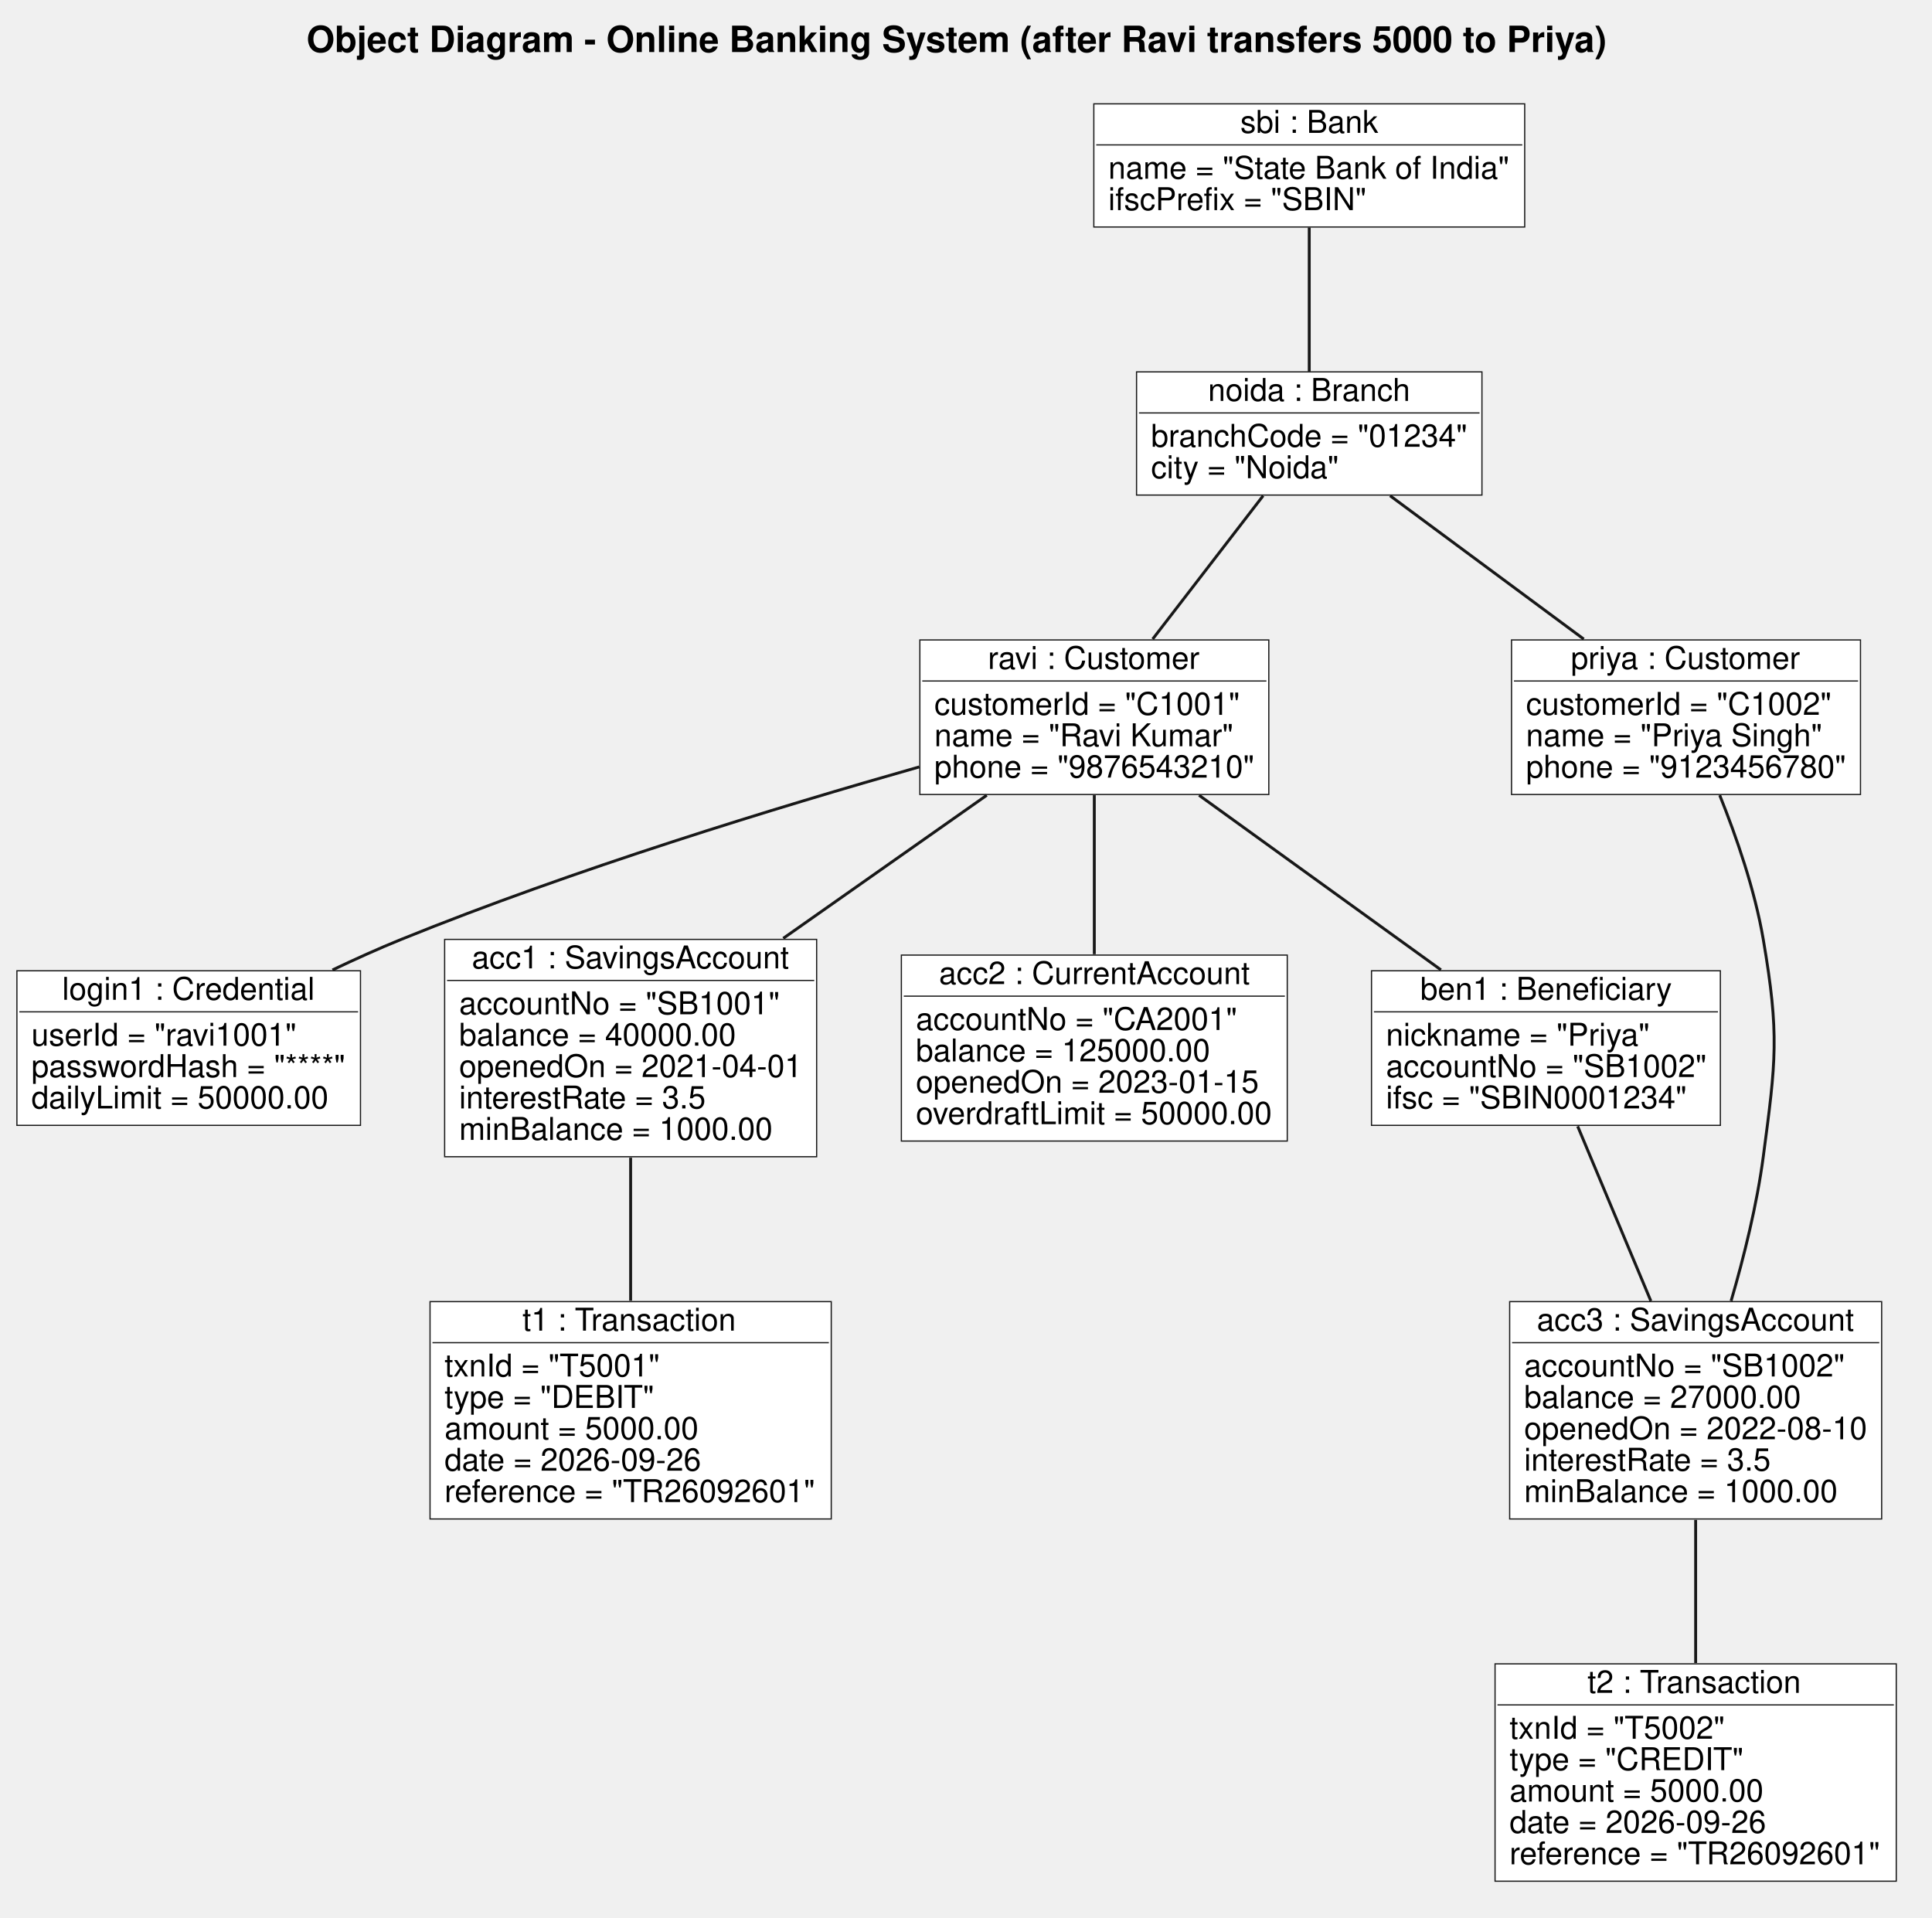
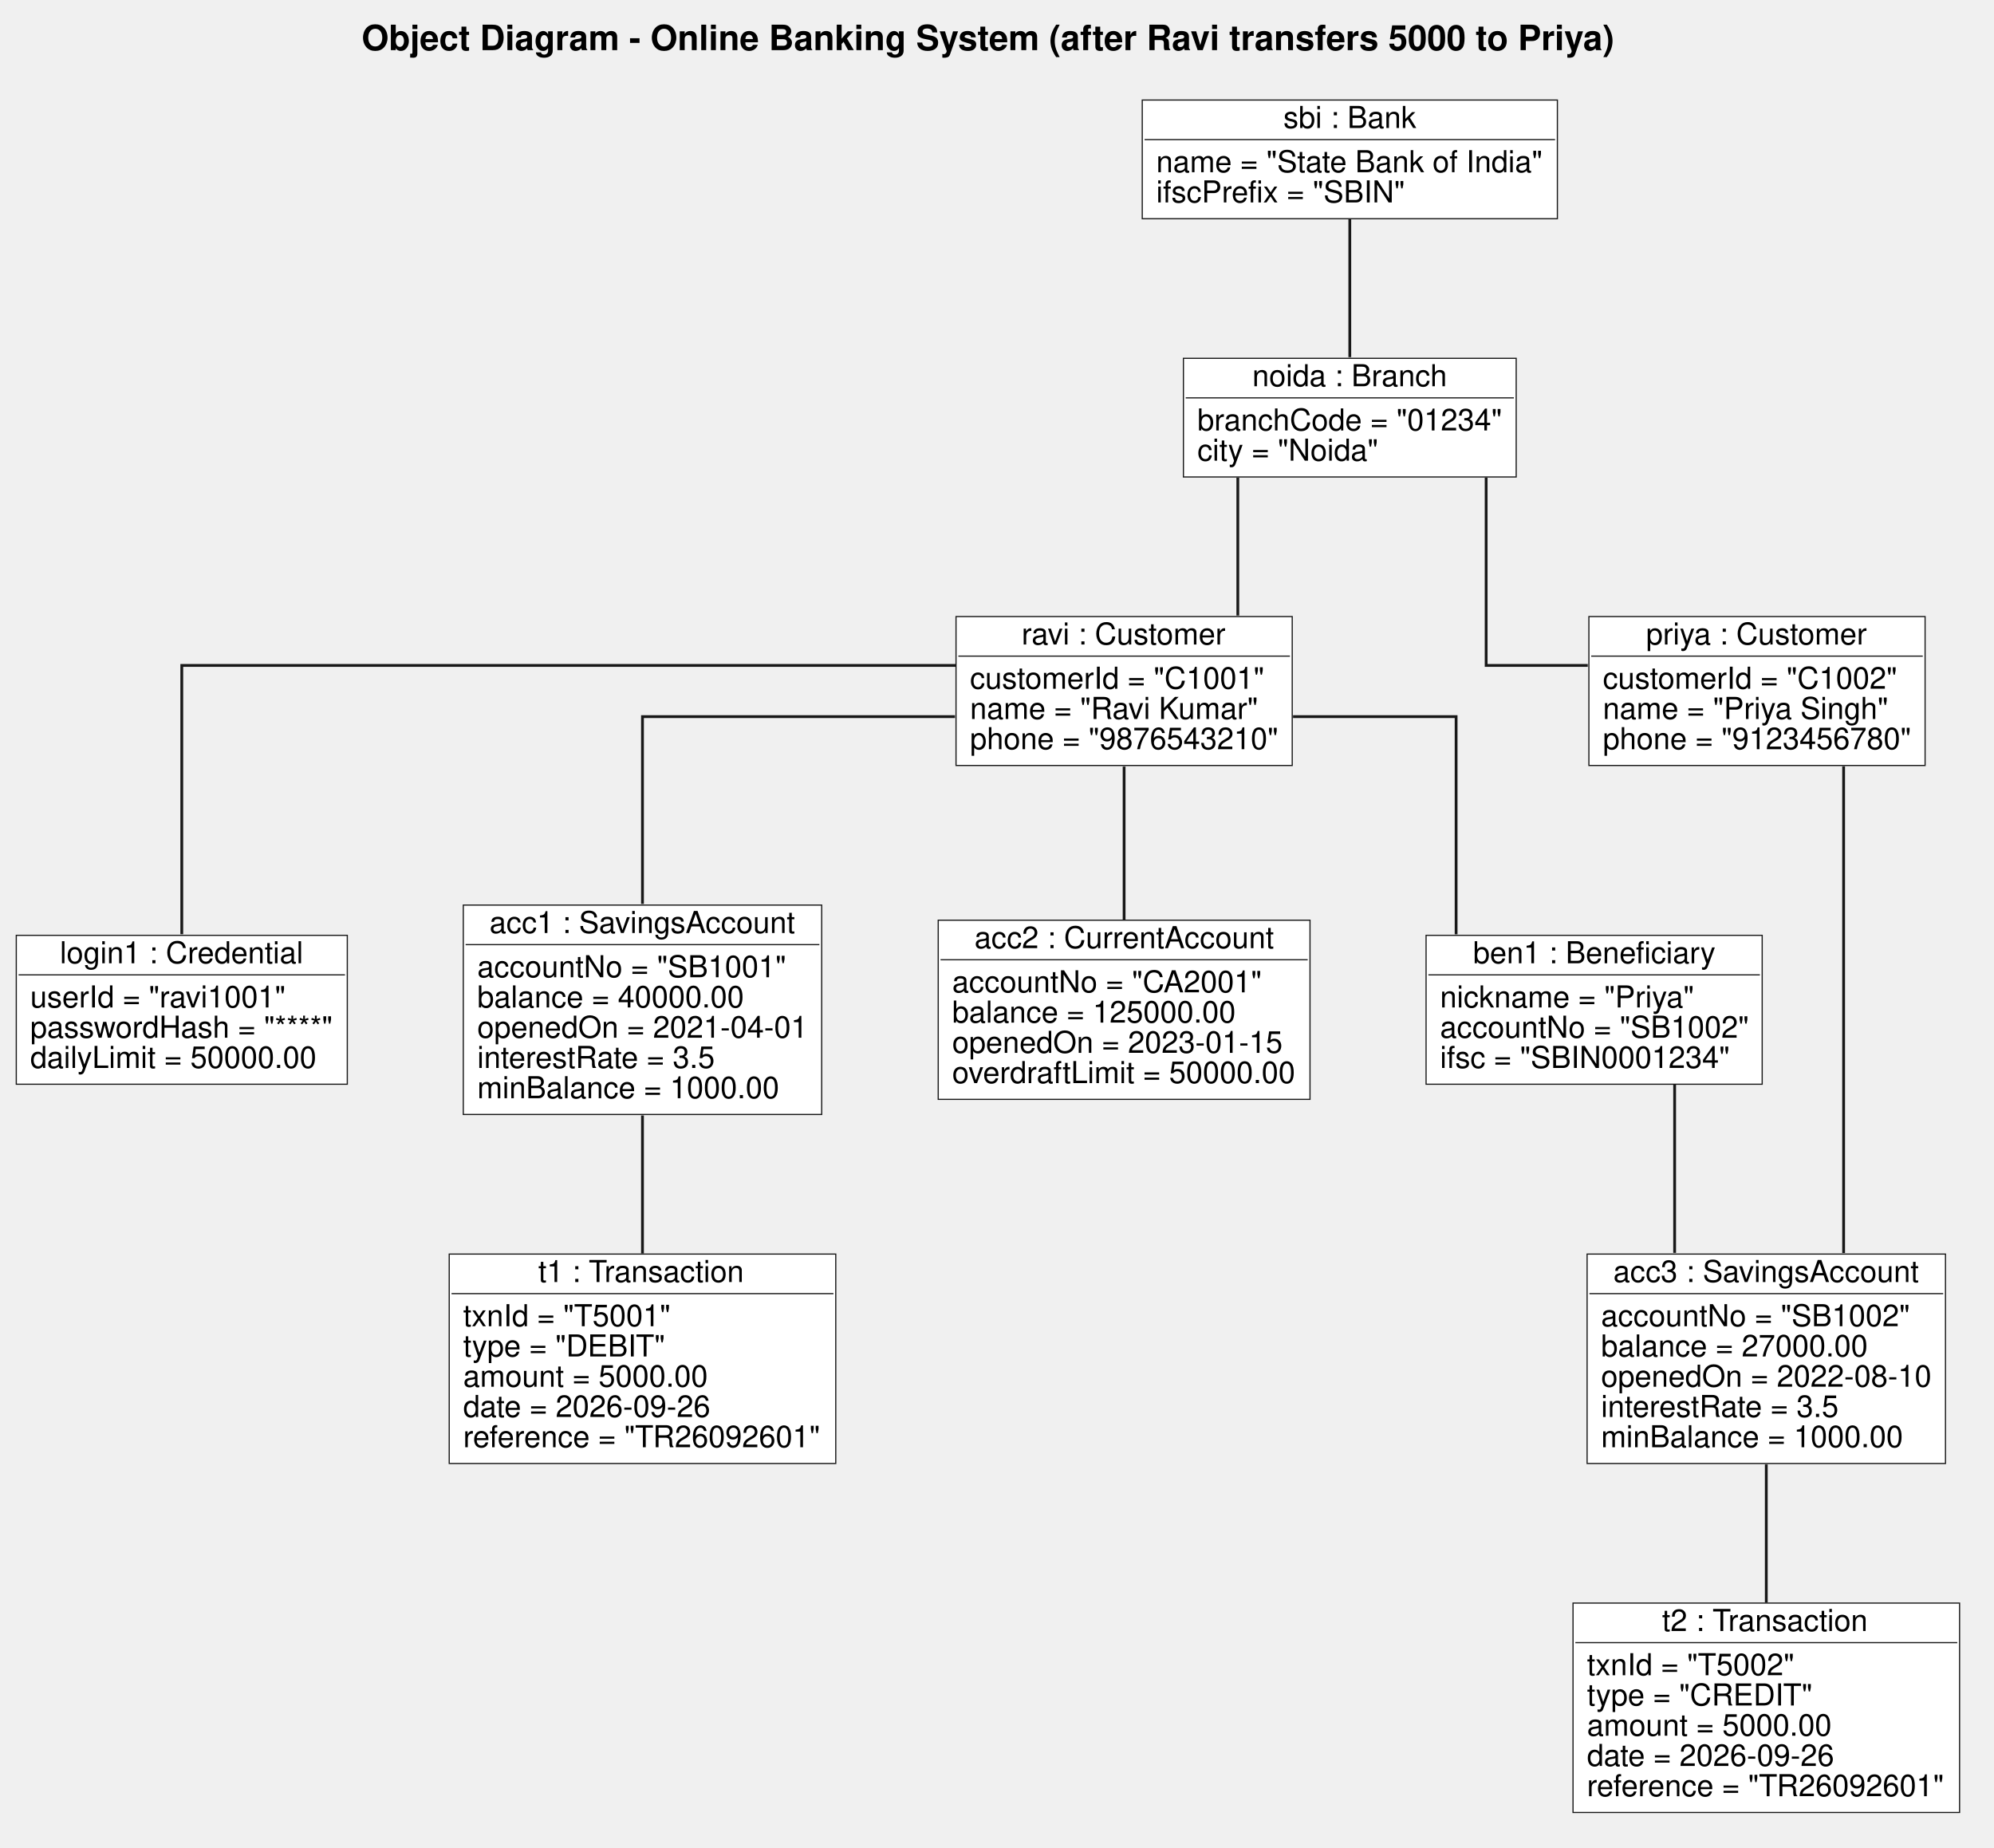
- <svg xmlns="http://www.w3.org/2000/svg" version="1.1" data-diagram-type="CLASS" width="800px" height="794px" viewBox="0 0 800 794" zoomAndPan="magnify" preserveAspectRatio="none" contentStyleType="text/css">
+ <svg xmlns="http://www.w3.org/2000/svg" version="1.1" data-diagram-type="CLASS" width="857px" height="794px" viewBox="0 0 857 794" zoomAndPan="magnify" preserveAspectRatio="none" contentStyleType="text/css">
  <defs />
  <g font-family="Helvetica, Arial, sans-serif" lengthAdjust="spacing">
-     <g class="title" data-source-line="1">
-       <text x="126.928" y="21.55" fill="#000" font-size="15" textLength="539.348" font-weight="700" font-family="Helvetica, Arial, sans-serif">Object Diagram - Online Banking System (after Ravi transfers 5000 to Priya)</text>
+     <g class="title" data-source-line="4">
+       <text x="155.428" y="21.55" fill="#000" font-size="15" textLength="539.348" font-weight="700" font-family="Helvetica, Arial, sans-serif">Object Diagram - Online Banking System (after Ravi transfers 5000 to Priya)</text>
    </g>
-     <g class="entity" data-qualified-name="sbi" id="ent0001" data-source-line="3">
-       <rect x="452.93" y="43" width="178.417" height="51" fill="#FFF" style="stroke:#181818;stroke-width:0.5;" />
-       <text x="513.596" y="55.01" fill="#000" font-size="13" textLength="57.084" font-family="Helvetica, Arial, sans-serif">sbi : Bank</text>
-       <line x1="453.93" y1="60" x2="630.347" y2="60" style="stroke:#181818;stroke-width:0.5;" />
-       <text x="458.93" y="74.01" fill="#000" font-size="13" textLength="166.417" font-family="Helvetica, Arial, sans-serif">name = "State Bank of India"</text>
-       <text x="458.93" y="87.01" fill="#000" font-size="13" textLength="107.117" font-family="Helvetica, Arial, sans-serif">ifscPrefix = "SBIN"</text>
+     <g class="entity" data-qualified-name="sbi" id="ent0001" data-source-line="6">
+       <rect x="490.93" y="43" width="178.417" height="51" fill="#FFF" style="stroke:#181818;stroke-width:0.5;" />
+       <text x="551.596" y="55.01" fill="#000" font-size="13" textLength="57.084" font-family="Helvetica, Arial, sans-serif">sbi : Bank</text>
+       <line x1="491.93" y1="60" x2="668.347" y2="60" style="stroke:#181818;stroke-width:0.5;" />
+       <text x="496.93" y="74.01" fill="#000" font-size="13" textLength="166.417" font-family="Helvetica, Arial, sans-serif">name = "State Bank of India"</text>
+       <text x="496.93" y="87.01" fill="#000" font-size="13" textLength="107.117" font-family="Helvetica, Arial, sans-serif">ifscPrefix = "SBIN"</text>
    </g>
-     <g class="entity" data-qualified-name="noida" id="ent0002" data-source-line="7">
-       <rect x="470.62" y="154" width="143.022" height="51" fill="#FFF" style="stroke:#181818;stroke-width:0.5;" />
-       <text x="500.214" y="166.01" fill="#000" font-size="13" textLength="83.833" font-family="Helvetica, Arial, sans-serif">noida : Branch</text>
-       <line x1="471.62" y1="171" x2="612.642" y2="171" style="stroke:#181818;stroke-width:0.5;" />
-       <text x="476.62" y="185.01" fill="#000" font-size="13" textLength="131.022" font-family="Helvetica, Arial, sans-serif">branchCode = "01234"</text>
-       <text x="476.62" y="198.01" fill="#000" font-size="13" textLength="77.511" font-family="Helvetica, Arial, sans-serif">city = "Noida"</text>
+     <g class="entity" data-qualified-name="noida" id="ent0002" data-source-line="10">
+       <rect x="508.62" y="154" width="143.022" height="51" fill="#FFF" style="stroke:#181818;stroke-width:0.5;" />
+       <text x="538.214" y="166.01" fill="#000" font-size="13" textLength="83.833" font-family="Helvetica, Arial, sans-serif">noida : Branch</text>
+       <line x1="509.62" y1="171" x2="650.642" y2="171" style="stroke:#181818;stroke-width:0.5;" />
+       <text x="514.62" y="185.01" fill="#000" font-size="13" textLength="131.022" font-family="Helvetica, Arial, sans-serif">branchCode = "01234"</text>
+       <text x="514.62" y="198.01" fill="#000" font-size="13" textLength="77.511" font-family="Helvetica, Arial, sans-serif">city = "Noida"</text>
    </g>
-     <g class="entity" data-qualified-name="ravi" id="ent0003" data-source-line="11">
-       <rect x="380.89" y="265" width="144.495" height="64" fill="#FFF" style="stroke:#181818;stroke-width:0.5;" />
-       <text x="409.072" y="277.01" fill="#000" font-size="13" textLength="88.131" font-family="Helvetica, Arial, sans-serif">ravi : Customer</text>
-       <line x1="381.89" y1="282" x2="524.385" y2="282" style="stroke:#181818;stroke-width:0.5;" />
-       <text x="386.89" y="296.01" fill="#000" font-size="13" textLength="126.655" font-family="Helvetica, Arial, sans-serif">customerId = "C1001"</text>
-       <text x="386.89" y="309.01" fill="#000" font-size="13" textLength="124.471" font-family="Helvetica, Arial, sans-serif">name = "Ravi Kumar"</text>
-       <text x="386.89" y="322.01" fill="#000" font-size="13" textLength="132.495" font-family="Helvetica, Arial, sans-serif">phone = "9876543210"</text>
+     <g class="entity" data-qualified-name="ravi" id="ent0003" data-source-line="14">
+       <rect x="410.89" y="265" width="144.495" height="64" fill="#FFF" style="stroke:#181818;stroke-width:0.5;" />
+       <text x="439.072" y="277.01" fill="#000" font-size="13" textLength="88.131" font-family="Helvetica, Arial, sans-serif">ravi : Customer</text>
+       <line x1="411.89" y1="282" x2="554.385" y2="282" style="stroke:#181818;stroke-width:0.5;" />
+       <text x="416.89" y="296.01" fill="#000" font-size="13" textLength="126.655" font-family="Helvetica, Arial, sans-serif">customerId = "C1001"</text>
+       <text x="416.89" y="309.01" fill="#000" font-size="13" textLength="124.471" font-family="Helvetica, Arial, sans-serif">name = "Ravi Kumar"</text>
+       <text x="416.89" y="322.01" fill="#000" font-size="13" textLength="132.495" font-family="Helvetica, Arial, sans-serif">phone = "9876543210"</text>
    </g>
-     <g class="entity" data-qualified-name="priya" id="ent0004" data-source-line="16">
-       <rect x="625.89" y="265" width="144.495" height="64" fill="#FFF" style="stroke:#181818;stroke-width:0.5;" />
-       <text x="650.457" y="277.01" fill="#000" font-size="13" textLength="95.361" font-family="Helvetica, Arial, sans-serif">priya : Customer</text>
-       <line x1="626.89" y1="282" x2="769.385" y2="282" style="stroke:#181818;stroke-width:0.5;" />
-       <text x="631.89" y="296.01" fill="#000" font-size="13" textLength="126.655" font-family="Helvetica, Arial, sans-serif">customerId = "C1002"</text>
-       <text x="631.89" y="309.01" fill="#000" font-size="13" textLength="123.043" font-family="Helvetica, Arial, sans-serif">name = "Priya Singh"</text>
-       <text x="631.89" y="322.01" fill="#000" font-size="13" textLength="132.495" font-family="Helvetica, Arial, sans-serif">phone = "9123456780"</text>
+     <g class="entity" data-qualified-name="priya" id="ent0004" data-source-line="19">
+       <rect x="682.89" y="265" width="144.495" height="64" fill="#FFF" style="stroke:#181818;stroke-width:0.5;" />
+       <text x="707.457" y="277.01" fill="#000" font-size="13" textLength="95.361" font-family="Helvetica, Arial, sans-serif">priya : Customer</text>
+       <line x1="683.89" y1="282" x2="826.385" y2="282" style="stroke:#181818;stroke-width:0.5;" />
+       <text x="688.89" y="296.01" fill="#000" font-size="13" textLength="126.655" font-family="Helvetica, Arial, sans-serif">customerId = "C1002"</text>
+       <text x="688.89" y="309.01" fill="#000" font-size="13" textLength="123.043" font-family="Helvetica, Arial, sans-serif">name = "Priya Singh"</text>
+       <text x="688.89" y="322.01" fill="#000" font-size="13" textLength="132.495" font-family="Helvetica, Arial, sans-serif">phone = "9123456780"</text>
    </g>
-     <g class="entity" data-qualified-name="login1" id="ent0005" data-source-line="21">
+     <g class="entity" data-qualified-name="login1" id="ent0005" data-source-line="24">
      <rect x="7" y="402" width="142.267" height="64" fill="#FFF" style="stroke:#181818;stroke-width:0.5;" />
      <text x="25.74" y="414.01" fill="#000" font-size="13" textLength="104.787" font-family="Helvetica, Arial, sans-serif">login1 : Credential</text>
      <line x1="8" y1="419" x2="148.267" y2="419" style="stroke:#181818;stroke-width:0.5;" />
      <text x="13" y="433.01" fill="#000" font-size="13" textLength="110.043" font-family="Helvetica, Arial, sans-serif">userId = "ravi1001"</text>
      <text x="13" y="446.01" fill="#000" font-size="13" textLength="130.267" font-family="Helvetica, Arial, sans-serif">passwordHash = "****"</text>
      <text x="13" y="459.01" fill="#000" font-size="13" textLength="123.221" font-family="Helvetica, Arial, sans-serif">dailyLimit = 50000.00</text>
    </g>
-     <g class="entity" data-qualified-name="acc1" id="ent0006" data-source-line="26">
-       <rect x="184.12" y="389" width="154.035" height="90" fill="#FFF" style="stroke:#181818;stroke-width:0.5;" />
-       <text x="195.379" y="401.01" fill="#000" font-size="13" textLength="131.517" font-family="Helvetica, Arial, sans-serif">acc1 : SavingsAccount</text>
-       <line x1="185.12" y1="406" x2="337.155" y2="406" style="stroke:#181818;stroke-width:0.5;" />
-       <text x="190.12" y="420.01" fill="#000" font-size="13" textLength="132.457" font-family="Helvetica, Arial, sans-serif">accountNo = "SB1001"</text>
-       <text x="190.12" y="433.01" fill="#000" font-size="13" textLength="114.575" font-family="Helvetica, Arial, sans-serif">balance = 40000.00</text>
-       <text x="190.12" y="446.01" fill="#000" font-size="13" textLength="142.035" font-family="Helvetica, Arial, sans-serif">openedOn = 2021-04-01</text>
-       <text x="190.12" y="459.01" fill="#000" font-size="13" textLength="102.978" font-family="Helvetica, Arial, sans-serif">interestRate = 3.5</text>
-       <text x="190.12" y="472.01" fill="#000" font-size="13" textLength="129.733" font-family="Helvetica, Arial, sans-serif">minBalance = 1000.00</text>
+     <g class="entity" data-qualified-name="acc1" id="ent0006" data-source-line="29">
+       <rect x="199.12" y="389" width="154.035" height="90" fill="#FFF" style="stroke:#181818;stroke-width:0.5;" />
+       <text x="210.379" y="401.01" fill="#000" font-size="13" textLength="131.517" font-family="Helvetica, Arial, sans-serif">acc1 : SavingsAccount</text>
+       <line x1="200.12" y1="406" x2="352.155" y2="406" style="stroke:#181818;stroke-width:0.5;" />
+       <text x="205.12" y="420.01" fill="#000" font-size="13" textLength="132.457" font-family="Helvetica, Arial, sans-serif">accountNo = "SB1001"</text>
+       <text x="205.12" y="433.01" fill="#000" font-size="13" textLength="114.575" font-family="Helvetica, Arial, sans-serif">balance = 40000.00</text>
+       <text x="205.12" y="446.01" fill="#000" font-size="13" textLength="142.035" font-family="Helvetica, Arial, sans-serif">openedOn = 2021-04-01</text>
+       <text x="205.12" y="459.01" fill="#000" font-size="13" textLength="102.978" font-family="Helvetica, Arial, sans-serif">interestRate = 3.5</text>
+       <text x="205.12" y="472.01" fill="#000" font-size="13" textLength="129.733" font-family="Helvetica, Arial, sans-serif">minBalance = 1000.00</text>
    </g>
-     <g class="entity" data-qualified-name="acc2" id="ent0007" data-source-line="33">
-       <rect x="373.24" y="395.5" width="159.786" height="77" fill="#FFF" style="stroke:#181818;stroke-width:0.5;" />
-       <text x="388.825" y="407.51" fill="#000" font-size="13" textLength="128.616" font-family="Helvetica, Arial, sans-serif">acc2 : CurrentAccount</text>
-       <line x1="374.24" y1="412.5" x2="532.026" y2="412.5" style="stroke:#181818;stroke-width:0.5;" />
-       <text x="379.24" y="426.51" fill="#000" font-size="13" textLength="133.174" font-family="Helvetica, Arial, sans-serif">accountNo = "CA2001"</text>
-       <text x="379.24" y="439.51" fill="#000" font-size="13" textLength="121.805" font-family="Helvetica, Arial, sans-serif">balance = 125000.00</text>
-       <text x="379.24" y="452.51" fill="#000" font-size="13" textLength="142.035" font-family="Helvetica, Arial, sans-serif">openedOn = 2023-01-15</text>
-       <text x="379.24" y="465.51" fill="#000" font-size="13" textLength="147.786" font-family="Helvetica, Arial, sans-serif">overdraftLimit = 50000.00</text>
+     <g class="entity" data-qualified-name="acc2" id="ent0007" data-source-line="36">
+       <rect x="403.24" y="395.5" width="159.786" height="77" fill="#FFF" style="stroke:#181818;stroke-width:0.5;" />
+       <text x="418.825" y="407.51" fill="#000" font-size="13" textLength="128.616" font-family="Helvetica, Arial, sans-serif">acc2 : CurrentAccount</text>
+       <line x1="404.24" y1="412.5" x2="562.026" y2="412.5" style="stroke:#181818;stroke-width:0.5;" />
+       <text x="409.24" y="426.51" fill="#000" font-size="13" textLength="133.174" font-family="Helvetica, Arial, sans-serif">accountNo = "CA2001"</text>
+       <text x="409.24" y="439.51" fill="#000" font-size="13" textLength="121.805" font-family="Helvetica, Arial, sans-serif">balance = 125000.00</text>
+       <text x="409.24" y="452.51" fill="#000" font-size="13" textLength="142.035" font-family="Helvetica, Arial, sans-serif">openedOn = 2023-01-15</text>
+       <text x="409.24" y="465.51" fill="#000" font-size="13" textLength="147.786" font-family="Helvetica, Arial, sans-serif">overdraftLimit = 50000.00</text>
    </g>
-     <g class="entity" data-qualified-name="acc3" id="ent0008" data-source-line="39">
-       <rect x="625.12" y="539" width="154.035" height="90" fill="#FFF" style="stroke:#181818;stroke-width:0.5;" />
-       <text x="636.379" y="551.01" fill="#000" font-size="13" textLength="131.517" font-family="Helvetica, Arial, sans-serif">acc3 : SavingsAccount</text>
-       <line x1="626.12" y1="556" x2="778.155" y2="556" style="stroke:#181818;stroke-width:0.5;" />
-       <text x="631.12" y="570.01" fill="#000" font-size="13" textLength="132.457" font-family="Helvetica, Arial, sans-serif">accountNo = "SB1002"</text>
-       <text x="631.12" y="583.01" fill="#000" font-size="13" textLength="114.575" font-family="Helvetica, Arial, sans-serif">balance = 27000.00</text>
-       <text x="631.12" y="596.01" fill="#000" font-size="13" textLength="142.035" font-family="Helvetica, Arial, sans-serif">openedOn = 2022-08-10</text>
-       <text x="631.12" y="609.01" fill="#000" font-size="13" textLength="102.978" font-family="Helvetica, Arial, sans-serif">interestRate = 3.5</text>
-       <text x="631.12" y="622.01" fill="#000" font-size="13" textLength="129.733" font-family="Helvetica, Arial, sans-serif">minBalance = 1000.00</text>
+     <g class="entity" data-qualified-name="acc3" id="ent0008" data-source-line="42">
+       <rect x="682.12" y="539" width="154.035" height="90" fill="#FFF" style="stroke:#181818;stroke-width:0.5;" />
+       <text x="693.379" y="551.01" fill="#000" font-size="13" textLength="131.517" font-family="Helvetica, Arial, sans-serif">acc3 : SavingsAccount</text>
+       <line x1="683.12" y1="556" x2="835.155" y2="556" style="stroke:#181818;stroke-width:0.5;" />
+       <text x="688.12" y="570.01" fill="#000" font-size="13" textLength="132.457" font-family="Helvetica, Arial, sans-serif">accountNo = "SB1002"</text>
+       <text x="688.12" y="583.01" fill="#000" font-size="13" textLength="114.575" font-family="Helvetica, Arial, sans-serif">balance = 27000.00</text>
+       <text x="688.12" y="596.01" fill="#000" font-size="13" textLength="142.035" font-family="Helvetica, Arial, sans-serif">openedOn = 2022-08-10</text>
+       <text x="688.12" y="609.01" fill="#000" font-size="13" textLength="102.978" font-family="Helvetica, Arial, sans-serif">interestRate = 3.5</text>
+       <text x="688.12" y="622.01" fill="#000" font-size="13" textLength="129.733" font-family="Helvetica, Arial, sans-serif">minBalance = 1000.00</text>
    </g>
-     <g class="entity" data-qualified-name="ben1" id="ent0009" data-source-line="46">
-       <rect x="567.91" y="402" width="144.457" height="64" fill="#FFF" style="stroke:#181818;stroke-width:0.5;" />
-       <text x="588.107" y="414.01" fill="#000" font-size="13" textLength="104.063" font-family="Helvetica, Arial, sans-serif">ben1 : Beneficiary</text>
-       <line x1="568.91" y1="419" x2="711.367" y2="419" style="stroke:#181818;stroke-width:0.5;" />
-       <text x="573.91" y="433.01" fill="#000" font-size="13" textLength="109.3" font-family="Helvetica, Arial, sans-serif">nickname = "Priya"</text>
-       <text x="573.91" y="446.01" fill="#000" font-size="13" textLength="132.457" font-family="Helvetica, Arial, sans-serif">accountNo = "SB1002"</text>
-       <text x="573.91" y="459.01" fill="#000" font-size="13" textLength="124.497" font-family="Helvetica, Arial, sans-serif">ifsc = "SBIN0001234"</text>
+     <g class="entity" data-qualified-name="ben1" id="ent0009" data-source-line="49">
+       <rect x="612.91" y="402" width="144.457" height="64" fill="#FFF" style="stroke:#181818;stroke-width:0.5;" />
+       <text x="633.107" y="414.01" fill="#000" font-size="13" textLength="104.063" font-family="Helvetica, Arial, sans-serif">ben1 : Beneficiary</text>
+       <line x1="613.91" y1="419" x2="756.367" y2="419" style="stroke:#181818;stroke-width:0.5;" />
+       <text x="618.91" y="433.01" fill="#000" font-size="13" textLength="109.3" font-family="Helvetica, Arial, sans-serif">nickname = "Priya"</text>
+       <text x="618.91" y="446.01" fill="#000" font-size="13" textLength="132.457" font-family="Helvetica, Arial, sans-serif">accountNo = "SB1002"</text>
+       <text x="618.91" y="459.01" fill="#000" font-size="13" textLength="124.497" font-family="Helvetica, Arial, sans-serif">ifsc = "SBIN0001234"</text>
    </g>
-     <g class="entity" data-qualified-name="t1" id="ent0010" data-source-line="51">
-       <rect x="178.07" y="539" width="166.134" height="90" fill="#FFF" style="stroke:#181818;stroke-width:0.5;" />
-       <text x="216.338" y="551.01" fill="#000" font-size="13" textLength="89.597" font-family="Helvetica, Arial, sans-serif">t1 : Transaction</text>
-       <line x1="179.07" y1="556" x2="343.204" y2="556" style="stroke:#181818;stroke-width:0.5;" />
-       <text x="184.07" y="570.01" fill="#000" font-size="13" textLength="89.089" font-family="Helvetica, Arial, sans-serif">txnId = "T5001"</text>
-       <text x="184.07" y="583.01" fill="#000" font-size="13" textLength="86.899" font-family="Helvetica, Arial, sans-serif">type = "DEBIT"</text>
-       <text x="184.07" y="596.01" fill="#000" font-size="13" textLength="105.168" font-family="Helvetica, Arial, sans-serif">amount = 5000.00</text>
-       <text x="184.07" y="609.01" fill="#000" font-size="13" textLength="106.615" font-family="Helvetica, Arial, sans-serif">date = 2026-09-26</text>
-       <text x="184.07" y="622.01" fill="#000" font-size="13" textLength="154.134" font-family="Helvetica, Arial, sans-serif">reference = "TR26092601"</text>
+     <g class="entity" data-qualified-name="t1" id="ent0010" data-source-line="54">
+       <rect x="193.07" y="539" width="166.134" height="90" fill="#FFF" style="stroke:#181818;stroke-width:0.5;" />
+       <text x="231.338" y="551.01" fill="#000" font-size="13" textLength="89.597" font-family="Helvetica, Arial, sans-serif">t1 : Transaction</text>
+       <line x1="194.07" y1="556" x2="358.204" y2="556" style="stroke:#181818;stroke-width:0.5;" />
+       <text x="199.07" y="570.01" fill="#000" font-size="13" textLength="89.089" font-family="Helvetica, Arial, sans-serif">txnId = "T5001"</text>
+       <text x="199.07" y="583.01" fill="#000" font-size="13" textLength="86.899" font-family="Helvetica, Arial, sans-serif">type = "DEBIT"</text>
+       <text x="199.07" y="596.01" fill="#000" font-size="13" textLength="105.168" font-family="Helvetica, Arial, sans-serif">amount = 5000.00</text>
+       <text x="199.07" y="609.01" fill="#000" font-size="13" textLength="106.615" font-family="Helvetica, Arial, sans-serif">date = 2026-09-26</text>
+       <text x="199.07" y="622.01" fill="#000" font-size="13" textLength="154.134" font-family="Helvetica, Arial, sans-serif">reference = "TR26092601"</text>
    </g>
-     <g class="entity" data-qualified-name="t2" id="ent0011" data-source-line="58">
-       <rect x="619.07" y="689" width="166.134" height="90" fill="#FFF" style="stroke:#181818;stroke-width:0.5;" />
-       <text x="657.338" y="701.01" fill="#000" font-size="13" textLength="89.597" font-family="Helvetica, Arial, sans-serif">t2 : Transaction</text>
-       <line x1="620.07" y1="706" x2="784.204" y2="706" style="stroke:#181818;stroke-width:0.5;" />
-       <text x="625.07" y="720.01" fill="#000" font-size="13" textLength="89.089" font-family="Helvetica, Arial, sans-serif">txnId = "T5002"</text>
-       <text x="625.07" y="733.01" fill="#000" font-size="13" textLength="97.005" font-family="Helvetica, Arial, sans-serif">type = "CREDIT"</text>
-       <text x="625.07" y="746.01" fill="#000" font-size="13" textLength="105.168" font-family="Helvetica, Arial, sans-serif">amount = 5000.00</text>
-       <text x="625.07" y="759.01" fill="#000" font-size="13" textLength="106.615" font-family="Helvetica, Arial, sans-serif">date = 2026-09-26</text>
-       <text x="625.07" y="772.01" fill="#000" font-size="13" textLength="154.134" font-family="Helvetica, Arial, sans-serif">reference = "TR26092601"</text>
+     <g class="entity" data-qualified-name="t2" id="ent0011" data-source-line="61">
+       <rect x="676.07" y="689" width="166.134" height="90" fill="#FFF" style="stroke:#181818;stroke-width:0.5;" />
+       <text x="714.338" y="701.01" fill="#000" font-size="13" textLength="89.597" font-family="Helvetica, Arial, sans-serif">t2 : Transaction</text>
+       <line x1="677.07" y1="706" x2="841.204" y2="706" style="stroke:#181818;stroke-width:0.5;" />
+       <text x="682.07" y="720.01" fill="#000" font-size="13" textLength="89.089" font-family="Helvetica, Arial, sans-serif">txnId = "T5002"</text>
+       <text x="682.07" y="733.01" fill="#000" font-size="13" textLength="97.005" font-family="Helvetica, Arial, sans-serif">type = "CREDIT"</text>
+       <text x="682.07" y="746.01" fill="#000" font-size="13" textLength="105.168" font-family="Helvetica, Arial, sans-serif">amount = 5000.00</text>
+       <text x="682.07" y="759.01" fill="#000" font-size="13" textLength="106.615" font-family="Helvetica, Arial, sans-serif">date = 2026-09-26</text>
+       <text x="682.07" y="772.01" fill="#000" font-size="13" textLength="154.134" font-family="Helvetica, Arial, sans-serif">reference = "TR26092601"</text>
    </g>
-     <g class="link" data-entity-1="ent0001" data-entity-2="ent0002" id="lnk12" data-source-line="66" data-link-type="association">
-       <path d="M542.13,94.23 C542.13,112.07 542.13,136.05 542.13,153.86" style="stroke:#181818;stroke-width:1.2;" fill="none" id="sbi-noida" codeLine="66" />
+     <g class="link" data-entity-1="ent0001" data-entity-2="ent0002" id="lnk12" data-source-line="69" data-link-type="association">
+       <path d="M580.13,94.24 C580.13,112.05 580.13,135.65 580.13,153.51" style="stroke:#181818;stroke-width:1.2;" fill="none" id="sbi-noida" codeLine="69" />
    </g>
-     <g class="link" data-entity-1="ent0002" data-entity-2="ent0003" id="lnk13" data-source-line="67" data-link-type="association">
-       <path d="M523.04,205.28 C509.66,222.64 491.67,245.99 477.29,264.65" style="stroke:#181818;stroke-width:1.2;" fill="none" id="noida-ravi" codeLine="67" />
+     <g class="link" data-entity-1="ent0002" data-entity-2="ent0003" id="lnk13" data-source-line="70" data-link-type="association">
+       <path d="M532,205.29 C532,222.72 532,245.87 532,264.55" style="stroke:#181818;stroke-width:1.2;" fill="none" id="noida-ravi" codeLine="70" />
    </g>
-     <g class="link" data-entity-1="ent0002" data-entity-2="ent0004" id="lnk14" data-source-line="68" data-link-type="association">
-       <path d="M575.6,205.28 C599.06,222.64 630.59,245.99 655.8,264.65" style="stroke:#181818;stroke-width:1.2;" fill="none" id="noida-priya" codeLine="68" />
+     <g class="link" data-entity-1="ent0002" data-entity-2="ent0004" id="lnk14" data-source-line="71" data-link-type="association">
+       <path d="M638.73,205.28 C638.73,236.8 638.73,286 638.73,286 C638.73,286 658.88,286 682.41,286" style="stroke:#181818;stroke-width:1.2;" fill="none" id="noida-priya" codeLine="71" />
    </g>
-     <g class="link" data-entity-1="ent0003" data-entity-2="ent0005" id="lnk15" data-source-line="69" data-link-type="association">
-       <path d="M380.67,317.57 C321.97,334.23 237.58,360.02 166.13,389 C156.79,392.79 147.09,397.17 137.67,401.66" style="stroke:#181818;stroke-width:1.2;" fill="none" id="ravi-login1" codeLine="69" />
+     <g class="link" data-entity-1="ent0003" data-entity-2="ent0005" id="lnk15" data-source-line="72" data-link-type="association">
+       <path d="M410.73,286 C294.24,286 78.13,286 78.13,286 C78.13,286 78.13,357.95 78.13,401.52" style="stroke:#181818;stroke-width:1.2;" fill="none" id="ravi-login1" codeLine="72" />
    </g>
-     <g class="link" data-entity-1="ent0003" data-entity-2="ent0006" id="lnk16" data-source-line="70" data-link-type="association">
-       <path d="M408.6,329.31 C383.57,346.91 351.9,369.18 324.33,388.56" style="stroke:#181818;stroke-width:1.2;" fill="none" id="ravi-acc1" codeLine="70" />
+     <g class="link" data-entity-1="ent0003" data-entity-2="ent0006" id="lnk16" data-source-line="73" data-link-type="association">
+       <path d="M410.44,308 C350.8,308 276.13,308 276.13,308 C276.13,308 276.13,352.42 276.13,388.51" style="stroke:#181818;stroke-width:1.2;" fill="none" id="ravi-acc1" codeLine="73" />
    </g>
-     <g class="link" data-entity-1="ent0003" data-entity-2="ent0007" id="lnk17" data-source-line="71" data-link-type="association">
-       <path d="M453.13,329.31 C453.13,348.94 453.13,374.36 453.13,395.13" style="stroke:#181818;stroke-width:1.2;" fill="none" id="ravi-acc2" codeLine="71" />
+     <g class="link" data-entity-1="ent0003" data-entity-2="ent0007" id="lnk17" data-source-line="74" data-link-type="association">
+       <path d="M483.13,329.47 C483.13,349.25 483.13,374.63 483.13,395.44" style="stroke:#181818;stroke-width:1.2;" fill="none" id="ravi-acc2" codeLine="74" />
    </g>
-     <g class="link" data-entity-1="ent0003" data-entity-2="ent0009" id="lnk18" data-source-line="72" data-link-type="association">
-       <path d="M496.5,329.31 C526.61,351.04 566.55,379.88 596.67,401.63" style="stroke:#181818;stroke-width:1.2;" fill="none" id="ravi-ben1" codeLine="72" />
+     <g class="link" data-entity-1="ent0003" data-entity-2="ent0009" id="lnk18" data-source-line="75" data-link-type="association">
+       <path d="M555.73,308 C590.98,308 625.82,308 625.82,308 C625.82,308 625.82,364.22 625.82,401.55" style="stroke:#181818;stroke-width:1.2;" fill="none" id="ravi-ben1" codeLine="75" />
    </g>
-     <g class="link" data-entity-1="ent0009" data-entity-2="ent0008" id="lnk19" data-source-line="73" data-link-type="association">
-       <path d="M653.28,466.39 C662.1,487.43 673.83,515.45 683.59,538.75" style="stroke:#181818;stroke-width:1.2;" fill="none" id="ben1-acc3" codeLine="73" />
+     <g class="link" data-entity-1="ent0009" data-entity-2="ent0008" id="lnk19" data-source-line="76" data-link-type="association">
+       <path d="M719.74,466.18 C719.74,487.27 719.74,515.15 719.74,538.5" style="stroke:#181818;stroke-width:1.2;" fill="none" id="ben1-acc3" codeLine="76" />
    </g>
-     <g class="link" data-entity-1="ent0004" data-entity-2="ent0008" id="lnk20" data-source-line="74" data-link-type="association">
-       <path d="M712.1,329.3 C719.02,346.54 726.64,368.53 730.13,389 C736.86,428.43 735.38,439.35 730.13,479 C727.5,498.93 722.14,520.46 716.81,538.73" style="stroke:#181818;stroke-width:1.2;" fill="none" id="priya-acc3" codeLine="74" />
+     <g class="link" data-entity-1="ent0004" data-entity-2="ent0008" id="lnk20" data-source-line="77" data-link-type="association">
+       <path d="M792.37,329.36 C792.37,380.53 792.37,480.25 792.37,538.56" style="stroke:#181818;stroke-width:1.2;" fill="none" id="priya-acc3" codeLine="77" />
    </g>
-     <g class="link" data-entity-1="ent0006" data-entity-2="ent0010" id="lnk21" data-source-line="75" data-link-type="association">
-       <path d="M261.13,479.4 C261.13,498.14 261.13,519.9 261.13,538.63" style="stroke:#181818;stroke-width:1.2;" fill="none" id="acc1-t1" codeLine="75" />
+     <g class="link" data-entity-1="ent0006" data-entity-2="ent0010" id="lnk21" data-source-line="78" data-link-type="association">
+       <path d="M276.13,479.41 C276.13,498.21 276.13,519.96 276.13,538.74" style="stroke:#181818;stroke-width:1.2;" fill="none" id="acc1-t1" codeLine="78" />
    </g>
-     <g class="link" data-entity-1="ent0008" data-entity-2="ent0011" id="lnk22" data-source-line="76" data-link-type="association">
-       <path d="M702.13,629.4 C702.13,648.14 702.13,669.9 702.13,688.63" style="stroke:#181818;stroke-width:1.2;" fill="none" id="acc3-t2" codeLine="76" />
+     <g class="link" data-entity-1="ent0008" data-entity-2="ent0011" id="lnk22" data-source-line="79" data-link-type="association">
+       <path d="M759.13,629.41 C759.13,648.21 759.13,669.96 759.13,688.74" style="stroke:#181818;stroke-width:1.2;" fill="none" id="acc3-t2" codeLine="79" />
    </g>
  </g>
</svg>
